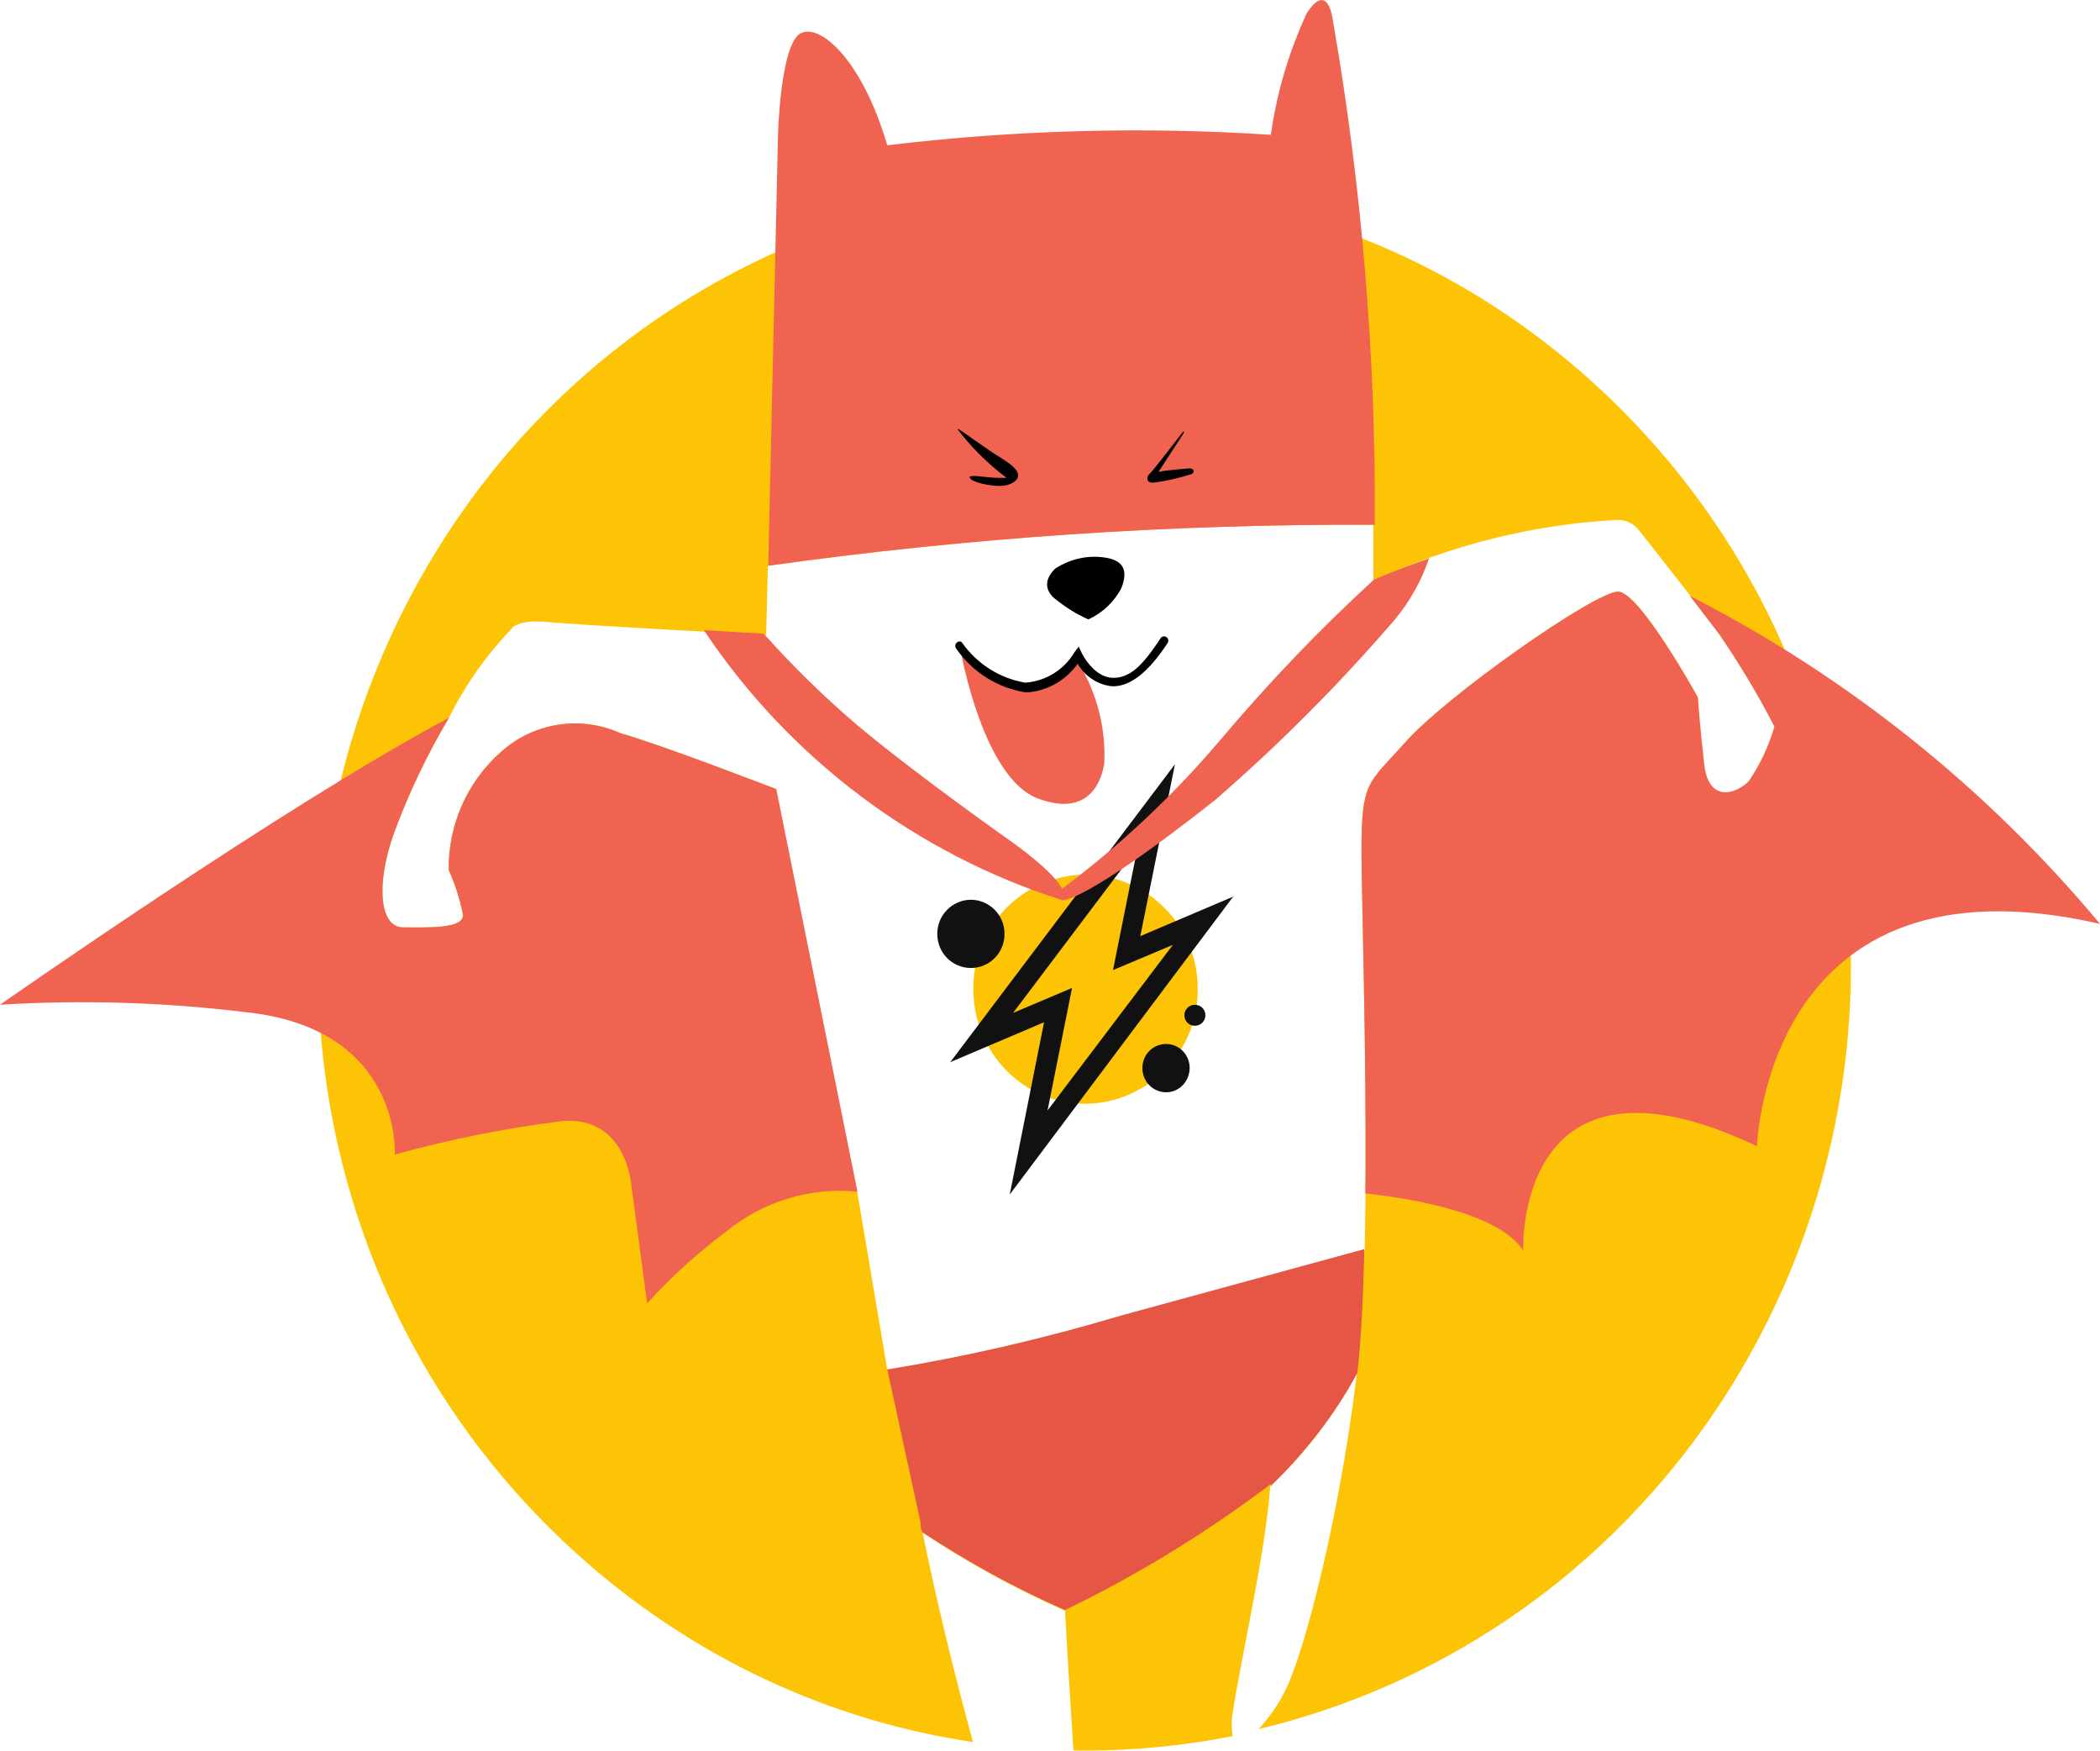
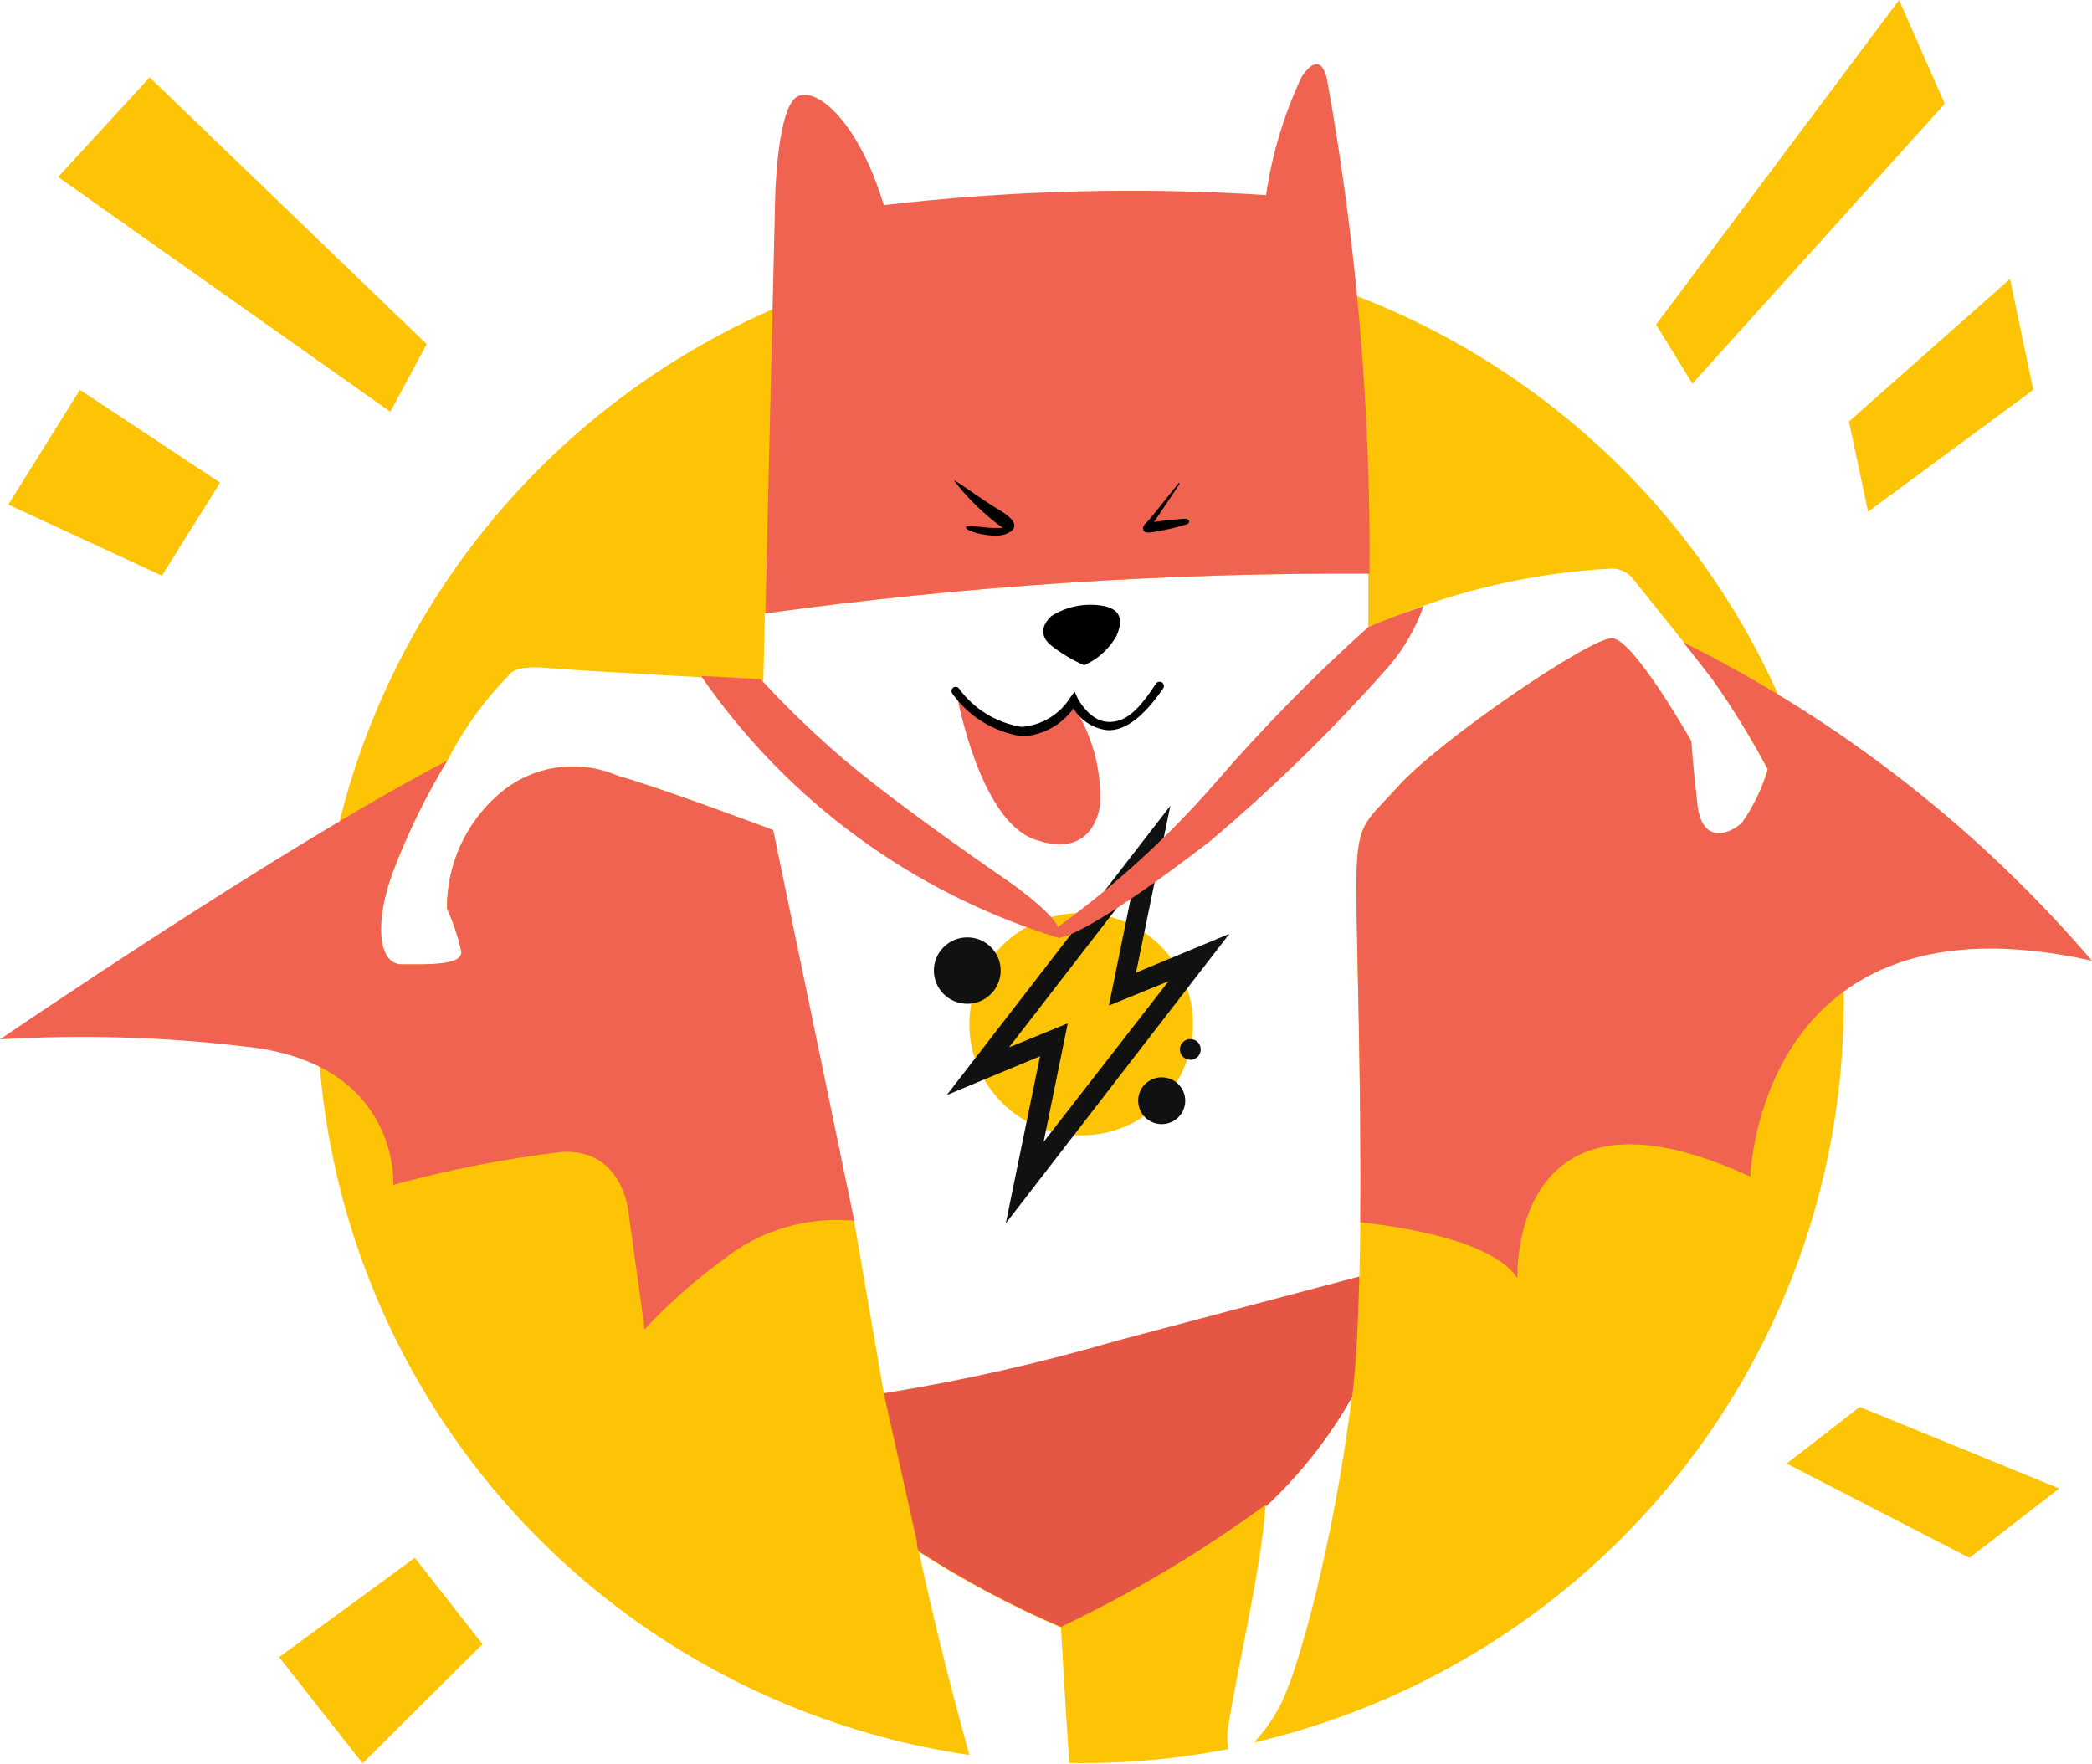
- <svg xmlns="http://www.w3.org/2000/svg" viewBox="0 0 60 50" fill="none">
-   <path d="M51.2 19.05a22.3 22.3 0 0 0-6.88-9.13 21.5 21.5 0 0 0-21.62-2.95 21.95 21.95 0 0 0-9 6.97 22.76 22.76 0 0 0-3.04 22.04 22.31 22.31 0 0 0 6.78 9.22c3 2.42 6.57 4 10.36 4.56-.5-1.82-1-3.84-1.44-5.98 1.29.86 2.65 1.6 4.07 2.23 0 0 .1 1.88.24 3.99a21.7 21.7 0 0 0 4.55-.41 1.9 1.9 0 0 1 0-.67c.25-1.63.94-4.57 1.07-6.46.99-.94 1.83-2.03 2.48-3.24l-.05.39c-.47 3.71-1.45 7.68-2.05 8.78-.2.37-.43.7-.71 1 3.1-.74 6-2.16 8.5-4.15 2.5-2 4.55-4.53 6-7.42a22.73 22.73 0 0 0 .75-18.77Zm-1.25 3.3c-.38.38-1.15.64-1.28-.5a30.8 30.8 0 0 1-.16-1.93s-1.65-2.99-2.27-3.02c-.62-.04-4.99 3.02-6.14 4.36-1 1.12-1.2 1.05-1.2 3.03 0 1.49.19 7.12.09 11.43l-6.97 1.9a53.8 53.8 0 0 1-6.67 1.5l-.86-5.09h-.12l-2.2-11.49s-3.25-1.26-4.45-1.6a3.16 3.16 0 0 0-3.42.55 4.42 4.42 0 0 0-1.48 3.36c.18.4.32.83.4 1.27.05.42-1.02.37-1.7.37-.69 0-.79-1.25-.25-2.73a19.9 19.9 0 0 1 1.56-3.26c.46-.93 1.06-1.78 1.77-2.52 0 0 .12-.3 1.07-.21.95.09 6.22.37 6.22.37l.05-1.98c5.73-.8 11.51-1.2 17.3-1.17v1.6a18.95 18.95 0 0 1 6.97-1.74.76.76 0 0 1 .65.34c.3.37 2.06 2.61 2.27 2.94.57.83 1.1 1.7 1.57 2.61a5.5 5.5 0 0 1-.75 1.6v.02Z" fill="#FDC305" />
-   <path d="m48.28 17.02.86 1.12c.57.84 1.1 1.72 1.56 2.62a5.5 5.5 0 0 1-.73 1.55c-.38.38-1.16.63-1.28-.5-.13-1.14-.18-1.89-.18-1.89s-1.65-2.99-2.27-3.02c-.62-.04-4.99 3.02-6.14 4.36-1 1.12-1.2 1.05-1.2 3.03 0 1.3.15 5.8.11 9.8 1.55.17 3.83.6 4.51 1.63 0 0-.25-6.26 6.68-2.98 0 0 .24-8.54 9.8-6.35a37.5 37.5 0 0 0-11.72-9.37Zm-9-2.02c.03-4.84-.37-9.67-1.2-14.43 0 0-.13-1.13-.74-.2-.51 1.1-.86 2.27-1.03 3.48a59.42 59.42 0 0 0-10.96.3c-.7-2.4-1.9-3.49-2.47-3.2-.58.29-.65 2.86-.65 2.86l-.28 12.35a121 121 0 0 1 17.33-1.17Z" fill="#F06351" />
-   <path d="M38.78 39.22c.11-.93.17-2.17.2-3.54l-6.96 1.9a53.8 53.8 0 0 1-6.67 1.54l.95 4.36c0 .1 0 .2.06.29 1.3.85 2.65 1.6 4.07 2.22 2.07-1 4.04-2.21 5.88-3.6v.05c.98-.94 1.82-2.02 2.47-3.22Z" fill="#E55645" />
-   <path d="M27.37 12.26c-.05-.08.85.6 1.2.8.35.22.52.37.52.52 0 .15-.22.3-.53.3-.3 0-.78-.1-.85-.23-.07-.12.51 0 .8 0h.25c-.53-.4-1-.86-1.4-1.39Zm6.41.1s-.86 1.12-.93 1.17c-.08.05-.15.3.16.25.35-.05.7-.13 1.04-.24.1-.06.06-.18-.1-.16-.16.02-.58.04-.85.1l.72-1.11s.03-.1-.04-.01Zm-2.68 5.33c.4-.18.72-.49.93-.87.24-.58 0-.8-.38-.88-.52-.1-1.05.01-1.5.3-.33.32-.29.64 0 .87.3.24.6.43.94.58Z" fill="#000" />
-   <path d="M30.79 18.79a1.46 1.46 0 0 1-1.25.86c-.47.04-.94-.1-1.32-.39a1.7 1.7 0 0 1-.45-.4.85.85 0 0 0-.31-.21s.64 3.59 2.2 4.16c1.55.58 1.84-.66 1.89-1 .05-.99-.2-1.97-.7-2.82 0-.26-.02-.09-.06-.2Z" fill="#F06351" />
-   <path d="M29.33 19.78a2.96 2.96 0 0 1-2-1.24.13.13 0 0 1 0-.18.12.12 0 0 1 .13-.03l.03.03a2.78 2.78 0 0 0 1.8 1.14 1.78 1.78 0 0 0 1.41-.87l.12-.16.09.19s.32.66.85.7c.53.03.9-.37 1.4-1.13a.12.12 0 0 1 .17-.03c.02.01.04.04.05.08 0 .03 0 .06-.02.09-.57.86-1.1 1.27-1.62 1.23a1.3 1.3 0 0 1-.95-.64 1.95 1.95 0 0 1-1.46.82Z" fill="#000" />
-   <path d="M31 31.53a3.25 3.25 0 0 0 3.22-3.27 3.25 3.25 0 0 0-3.21-3.28 3.24 3.24 0 0 0-3.2 3.28c0 1.8 1.43 3.27 3.2 3.27Z" fill="#FDC305" />
-   <path d="m35.26 25.6-2.68 1.14.99-4.91-6.42 8.51 2.68-1.14-.98 4.92 6.4-8.53Zm-6.32 3.34 3.56-4.72-.7 3.49 1.71-.72-3.58 4.73.7-3.5-1.7.72Zm-1.2-1.29c.53 0 .96-.43.96-.97a.97.97 0 0 0-.96-.98.97.97 0 0 0-.96.98c0 .54.43.97.96.97Zm5.58 3.55c.37 0 .67-.31.67-.7 0-.37-.3-.68-.67-.68-.38 0-.68.3-.68.69 0 .38.3.69.68.69Zm.82-1.9a.3.3 0 0 0 .3-.3.3.3 0 0 0-.3-.3.3.3 0 0 0-.3.3c0 .17.13.3.3.3Z" fill="#111" />
-   <path d="M39.24 16.57c-1.55 1.42-3 2.94-4.36 4.55a27.48 27.48 0 0 1-4.54 4.27c-.19-.46-1.4-1.32-1.4-1.32s-2.68-1.88-4.44-3.35a27.62 27.62 0 0 1-2.68-2.62l-1.71-.1a19.39 19.39 0 0 0 10.26 7.72c.73-.13 2.8-1.64 4.35-2.87a49.8 49.8 0 0 0 5.13-5.15c.43-.52.76-1.1.98-1.75-.98.34-1.6.62-1.6.62Zm-17.06 5.97s-3.26-1.26-4.46-1.6a3.16 3.16 0 0 0-3.42.55 4.42 4.42 0 0 0-1.48 3.36c.18.4.32.83.41 1.27.04.42-1.03.37-1.71.37-.68 0-.79-1.25-.25-2.73a19.9 19.9 0 0 1 1.56-3.26c-4.66 2.48-12.83 8.2-12.83 8.2a38.4 38.4 0 0 1 7 .21c4.5.46 4.28 4.07 4.28 4.07 1.58-.44 3.19-.76 4.81-.96 1.82-.13 1.95 1.85 1.95 1.85l.45 3.36c.69-.76 1.45-1.45 2.27-2.06a5.11 5.11 0 0 1 3.74-1.13l-2.32-11.5Z" fill="#F06351" />
+ <svg xmlns="http://www.w3.org/2000/svg" width="70" height="59" viewBox="0 0 70 59" fill="none">
+   <path d="M59.743 23.806C58.023 19.709 55.254 16.132 51.71 13.431C48.166 10.729 43.972 8.999 39.545 8.411C35.119 7.823 30.615 8.399 26.483 10.081C22.35 11.763 18.733 14.492 15.992 17.997C13.251 21.502 11.481 25.66 10.86 30.056C10.239 34.453 10.787 38.934 12.451 43.054C14.114 47.175 16.835 50.789 20.342 53.538C23.848 56.287 28.018 58.075 32.436 58.722C31.857 56.649 31.268 54.358 30.75 51.928C32.259 52.901 33.848 53.747 35.499 54.457C35.499 54.457 35.619 56.599 35.778 58.99C37.562 59.021 39.345 58.864 41.096 58.524C41.051 58.275 41.051 58.019 41.096 57.77C41.385 55.915 42.184 52.572 42.343 50.42C43.494 49.35 44.47 48.108 45.237 46.74L45.177 47.176C44.628 51.402 43.481 55.915 42.782 57.165C42.556 57.579 42.278 57.962 41.954 58.306C45.566 57.463 48.95 55.85 51.872 53.578C54.794 51.306 57.184 48.429 58.876 45.147C60.568 41.865 61.522 38.257 61.672 34.572C61.822 30.887 61.164 27.213 59.743 23.806ZM58.277 27.566C57.838 27.992 56.93 28.28 56.78 26.99C56.63 25.701 56.591 24.798 56.591 24.798C56.591 24.798 54.665 21.396 53.947 21.356C53.228 21.317 48.13 24.798 46.783 26.316C45.616 27.596 45.386 27.506 45.386 29.758C45.386 31.454 45.606 37.862 45.486 42.762L37.355 44.915C34.799 45.644 32.2 46.214 29.572 46.621L28.575 40.838H28.435L25.871 27.774C25.871 27.774 22.07 26.346 20.673 25.959C20.017 25.674 19.293 25.581 18.585 25.692C17.878 25.802 17.218 26.112 16.682 26.584C16.135 27.06 15.698 27.647 15.4 28.306C15.102 28.965 14.951 29.68 14.956 30.403C15.167 30.864 15.327 31.346 15.435 31.841C15.485 32.317 14.238 32.267 13.439 32.267C12.641 32.267 12.521 30.839 13.15 29.163C13.64 27.874 14.248 26.632 14.966 25.453C15.506 24.4 16.202 23.433 17.031 22.586C17.031 22.586 17.171 22.249 18.278 22.348C19.386 22.447 25.542 22.775 25.542 22.775L25.591 20.523C32.283 19.605 39.031 19.16 45.785 19.194C45.785 19.799 45.785 20.404 45.785 21.009C48.344 19.848 51.099 19.175 53.907 19.025C54.057 19.021 54.206 19.055 54.34 19.122C54.474 19.19 54.589 19.289 54.675 19.412C55.014 19.839 57.08 22.388 57.319 22.755C57.99 23.708 58.599 24.702 59.145 25.731C58.958 26.382 58.665 26.999 58.277 27.556V27.566Z" fill="#FDC305" />
+   <path d="M56.331 21.495C56.8 22.09 57.209 22.616 57.329 22.775C58 23.728 58.609 24.721 59.155 25.75C58.965 26.381 58.675 26.977 58.297 27.516C57.858 27.943 56.95 28.23 56.8 26.941C56.651 25.651 56.591 24.798 56.591 24.798C56.591 24.798 54.665 21.396 53.947 21.356C53.228 21.317 48.13 24.798 46.783 26.316C45.616 27.596 45.386 27.506 45.386 29.758C45.386 31.246 45.556 36.354 45.516 40.897C47.322 41.096 49.976 41.592 50.774 42.762C50.774 42.762 50.485 35.64 58.566 39.37C58.566 39.37 58.846 29.659 70 32.148C66.208 27.722 61.56 24.099 56.331 21.495Z" fill="#F06351" />
+   <path d="M45.825 19.194C45.866 13.697 45.398 8.209 44.428 2.797C44.428 2.797 44.279 1.508 43.56 2.559C42.968 3.816 42.564 5.153 42.363 6.527C38.098 6.255 33.817 6.368 29.572 6.864C28.754 4.136 27.358 2.896 26.689 3.224C26.02 3.551 25.941 6.477 25.941 6.477L25.611 20.523C32.309 19.604 39.064 19.159 45.825 19.194Z" fill="#F06351" />
+   <path d="M45.246 46.74C45.376 45.678 45.445 44.27 45.485 42.712L37.354 44.865C34.8 45.611 32.201 46.197 29.572 46.621L30.68 51.58C30.68 51.69 30.68 51.799 30.75 51.908C32.259 52.881 33.847 53.727 35.498 54.437C37.912 53.29 40.21 51.919 42.362 50.34V50.4C43.508 49.335 44.48 48.1 45.246 46.74Z" fill="#E55645" />
+   <path d="M31.927 16.089C31.877 15.99 32.925 16.764 33.334 17.002C33.743 17.24 33.942 17.418 33.942 17.587C33.942 17.756 33.683 17.924 33.324 17.924C32.965 17.924 32.406 17.805 32.326 17.666C32.246 17.527 32.925 17.666 33.264 17.666H33.553C32.939 17.22 32.392 16.689 31.927 16.089Z" fill="black" />
+   <path d="M39.41 16.198C39.41 16.198 38.412 17.468 38.322 17.527C38.233 17.587 38.153 17.865 38.512 17.815C38.924 17.754 39.331 17.661 39.729 17.537C39.839 17.478 39.799 17.339 39.609 17.359C39.42 17.379 38.931 17.408 38.612 17.468L39.46 16.208C39.46 16.208 39.49 16.089 39.41 16.198Z" fill="black" />
+   <path d="M36.277 22.259C36.739 22.056 37.122 21.708 37.364 21.267C37.644 20.612 37.364 20.364 36.925 20.275C36.322 20.166 35.698 20.286 35.18 20.612C34.791 20.979 34.84 21.336 35.18 21.604C35.517 21.867 35.885 22.087 36.277 22.259Z" fill="black" />
+   <path d="M35.918 23.509C35.803 23.734 35.648 23.936 35.459 24.104C35.175 24.331 34.825 24.463 34.461 24.481C33.912 24.534 33.363 24.378 32.925 24.044C32.724 23.927 32.545 23.776 32.396 23.598C32.296 23.49 32.173 23.405 32.037 23.35C32.037 23.35 32.785 27.427 34.601 28.081C36.416 28.736 36.756 27.328 36.806 26.951C36.866 25.822 36.581 24.701 35.987 23.737C35.987 23.439 35.968 23.638 35.918 23.509Z" fill="#F06351" />
+   <path d="M34.222 24.64C33.755 24.573 33.306 24.413 32.903 24.169C32.5 23.925 32.151 23.603 31.877 23.221C31.853 23.194 31.839 23.159 31.839 23.122C31.839 23.085 31.853 23.05 31.877 23.023C31.89 23.009 31.906 22.999 31.923 22.992C31.94 22.985 31.958 22.981 31.977 22.981C31.995 22.981 32.014 22.985 32.031 22.992C32.048 22.999 32.064 23.009 32.077 23.023C32.324 23.367 32.637 23.659 32.998 23.882C33.359 24.105 33.762 24.255 34.182 24.322C34.514 24.297 34.836 24.195 35.12 24.022C35.404 23.85 35.644 23.613 35.818 23.33L35.958 23.142L36.057 23.36C36.057 23.36 36.436 24.114 37.055 24.154C37.674 24.193 38.112 23.737 38.681 22.874C38.702 22.842 38.735 22.82 38.773 22.813C38.81 22.805 38.849 22.813 38.881 22.834C38.913 22.855 38.934 22.888 38.942 22.925C38.95 22.962 38.942 23.001 38.921 23.033C38.255 24.005 37.627 24.471 37.035 24.431C36.806 24.401 36.587 24.32 36.394 24.195C36.2 24.07 36.038 23.903 35.918 23.707C35.722 23.978 35.469 24.203 35.175 24.364C34.882 24.525 34.556 24.619 34.222 24.64Z" fill="black" />
+   <path d="M36.177 37.991C38.243 37.991 39.918 36.325 39.918 34.271C39.918 32.217 38.243 30.551 36.177 30.551C34.111 30.551 32.436 32.217 32.436 34.271C32.436 36.325 34.111 37.991 36.177 37.991Z" fill="#FDC305" />
+   <path d="M41.136 31.246L38.013 32.545L39.16 26.961L31.678 36.642L34.8 35.343L33.653 40.937L41.136 31.246ZM33.763 35.045L37.913 29.679L37.105 33.646L39.1 32.833L34.92 38.209L35.728 34.241L33.763 35.045Z" fill="#111111" />
+   <path d="M32.366 33.587C32.983 33.587 33.483 33.089 33.483 32.476C33.483 31.862 32.983 31.365 32.366 31.365C31.749 31.365 31.248 31.862 31.248 32.476C31.248 33.089 31.749 33.587 32.366 33.587Z" fill="#111111" />
+   <path d="M38.871 37.614C39.306 37.614 39.659 37.263 39.659 36.83C39.659 36.398 39.306 36.047 38.871 36.047C38.436 36.047 38.083 36.398 38.083 36.83C38.083 37.263 38.436 37.614 38.871 37.614Z" fill="#111111" />
+   <path d="M39.829 35.462C40.022 35.462 40.178 35.306 40.178 35.114C40.178 34.923 40.022 34.767 39.829 34.767C39.636 34.767 39.48 34.923 39.48 35.114C39.48 35.306 39.636 35.462 39.829 35.462Z" fill="#111111" />
+   <path d="M45.775 20.989C43.974 22.603 42.278 24.329 40.697 26.157C39.122 27.972 37.344 29.602 35.399 31.018C35.179 30.492 33.773 29.51 33.773 29.51C33.773 29.51 30.64 27.377 28.585 25.701C27.474 24.781 26.427 23.787 25.452 22.725L23.456 22.616C26.337 26.799 30.557 29.89 35.429 31.385C36.287 31.246 38.701 29.53 40.507 28.131C42.644 26.325 44.645 24.365 46.494 22.269C46.991 21.682 47.376 21.009 47.631 20.285C46.494 20.662 45.775 20.989 45.775 20.989Z" fill="#F06351" />
+   <path d="M65.071 3.472L56.63 12.836L55.413 10.862L63.544 0L65.071 3.472Z" fill="#FDC305" />
+   <path d="M62.507 17.121L68.034 13.044L67.256 9.334L61.868 14.105L62.507 17.121Z" fill="#FDC305" />
+   <path d="M59.783 48.972L65.899 52.126L68.902 49.805L62.228 47.077L59.783 48.972Z" fill="#FDC305" />
+   <path d="M1.945 5.922L5.008 2.589L14.277 11.516L13.059 13.778L1.945 5.922Z" fill="#FDC305" />
+   <path d="M7.363 16.149L2.674 13.044L0.279 16.883L5.417 19.263L7.363 16.149Z" fill="#FDC305" />
+   <path d="M13.878 52.126L9.339 55.449L12.132 59L16.143 55.012L13.878 52.126Z" fill="#FDC305" />
+   <path d="M25.871 27.774C25.871 27.774 22.07 26.346 20.673 25.959C20.017 25.674 19.293 25.581 18.585 25.692C17.878 25.802 17.218 26.112 16.682 26.584C16.135 27.06 15.698 27.647 15.4 28.306C15.102 28.965 14.951 29.68 14.956 30.403C15.167 30.864 15.327 31.346 15.435 31.841C15.485 32.317 14.237 32.267 13.439 32.267C12.641 32.267 12.521 30.839 13.15 29.163C13.64 27.874 14.248 26.632 14.966 25.453C9.528 28.27 0 34.777 0 34.777C2.725 34.614 5.46 34.693 8.171 35.015C13.409 35.541 13.16 39.647 13.16 39.647C15.002 39.142 16.88 38.775 18.777 38.546C20.892 38.407 21.042 40.649 21.042 40.649L21.571 44.478C22.374 43.614 23.259 42.831 24.215 42.137C25.446 41.157 27.015 40.694 28.585 40.848L25.871 27.774Z" fill="#F06351" />
</svg>
